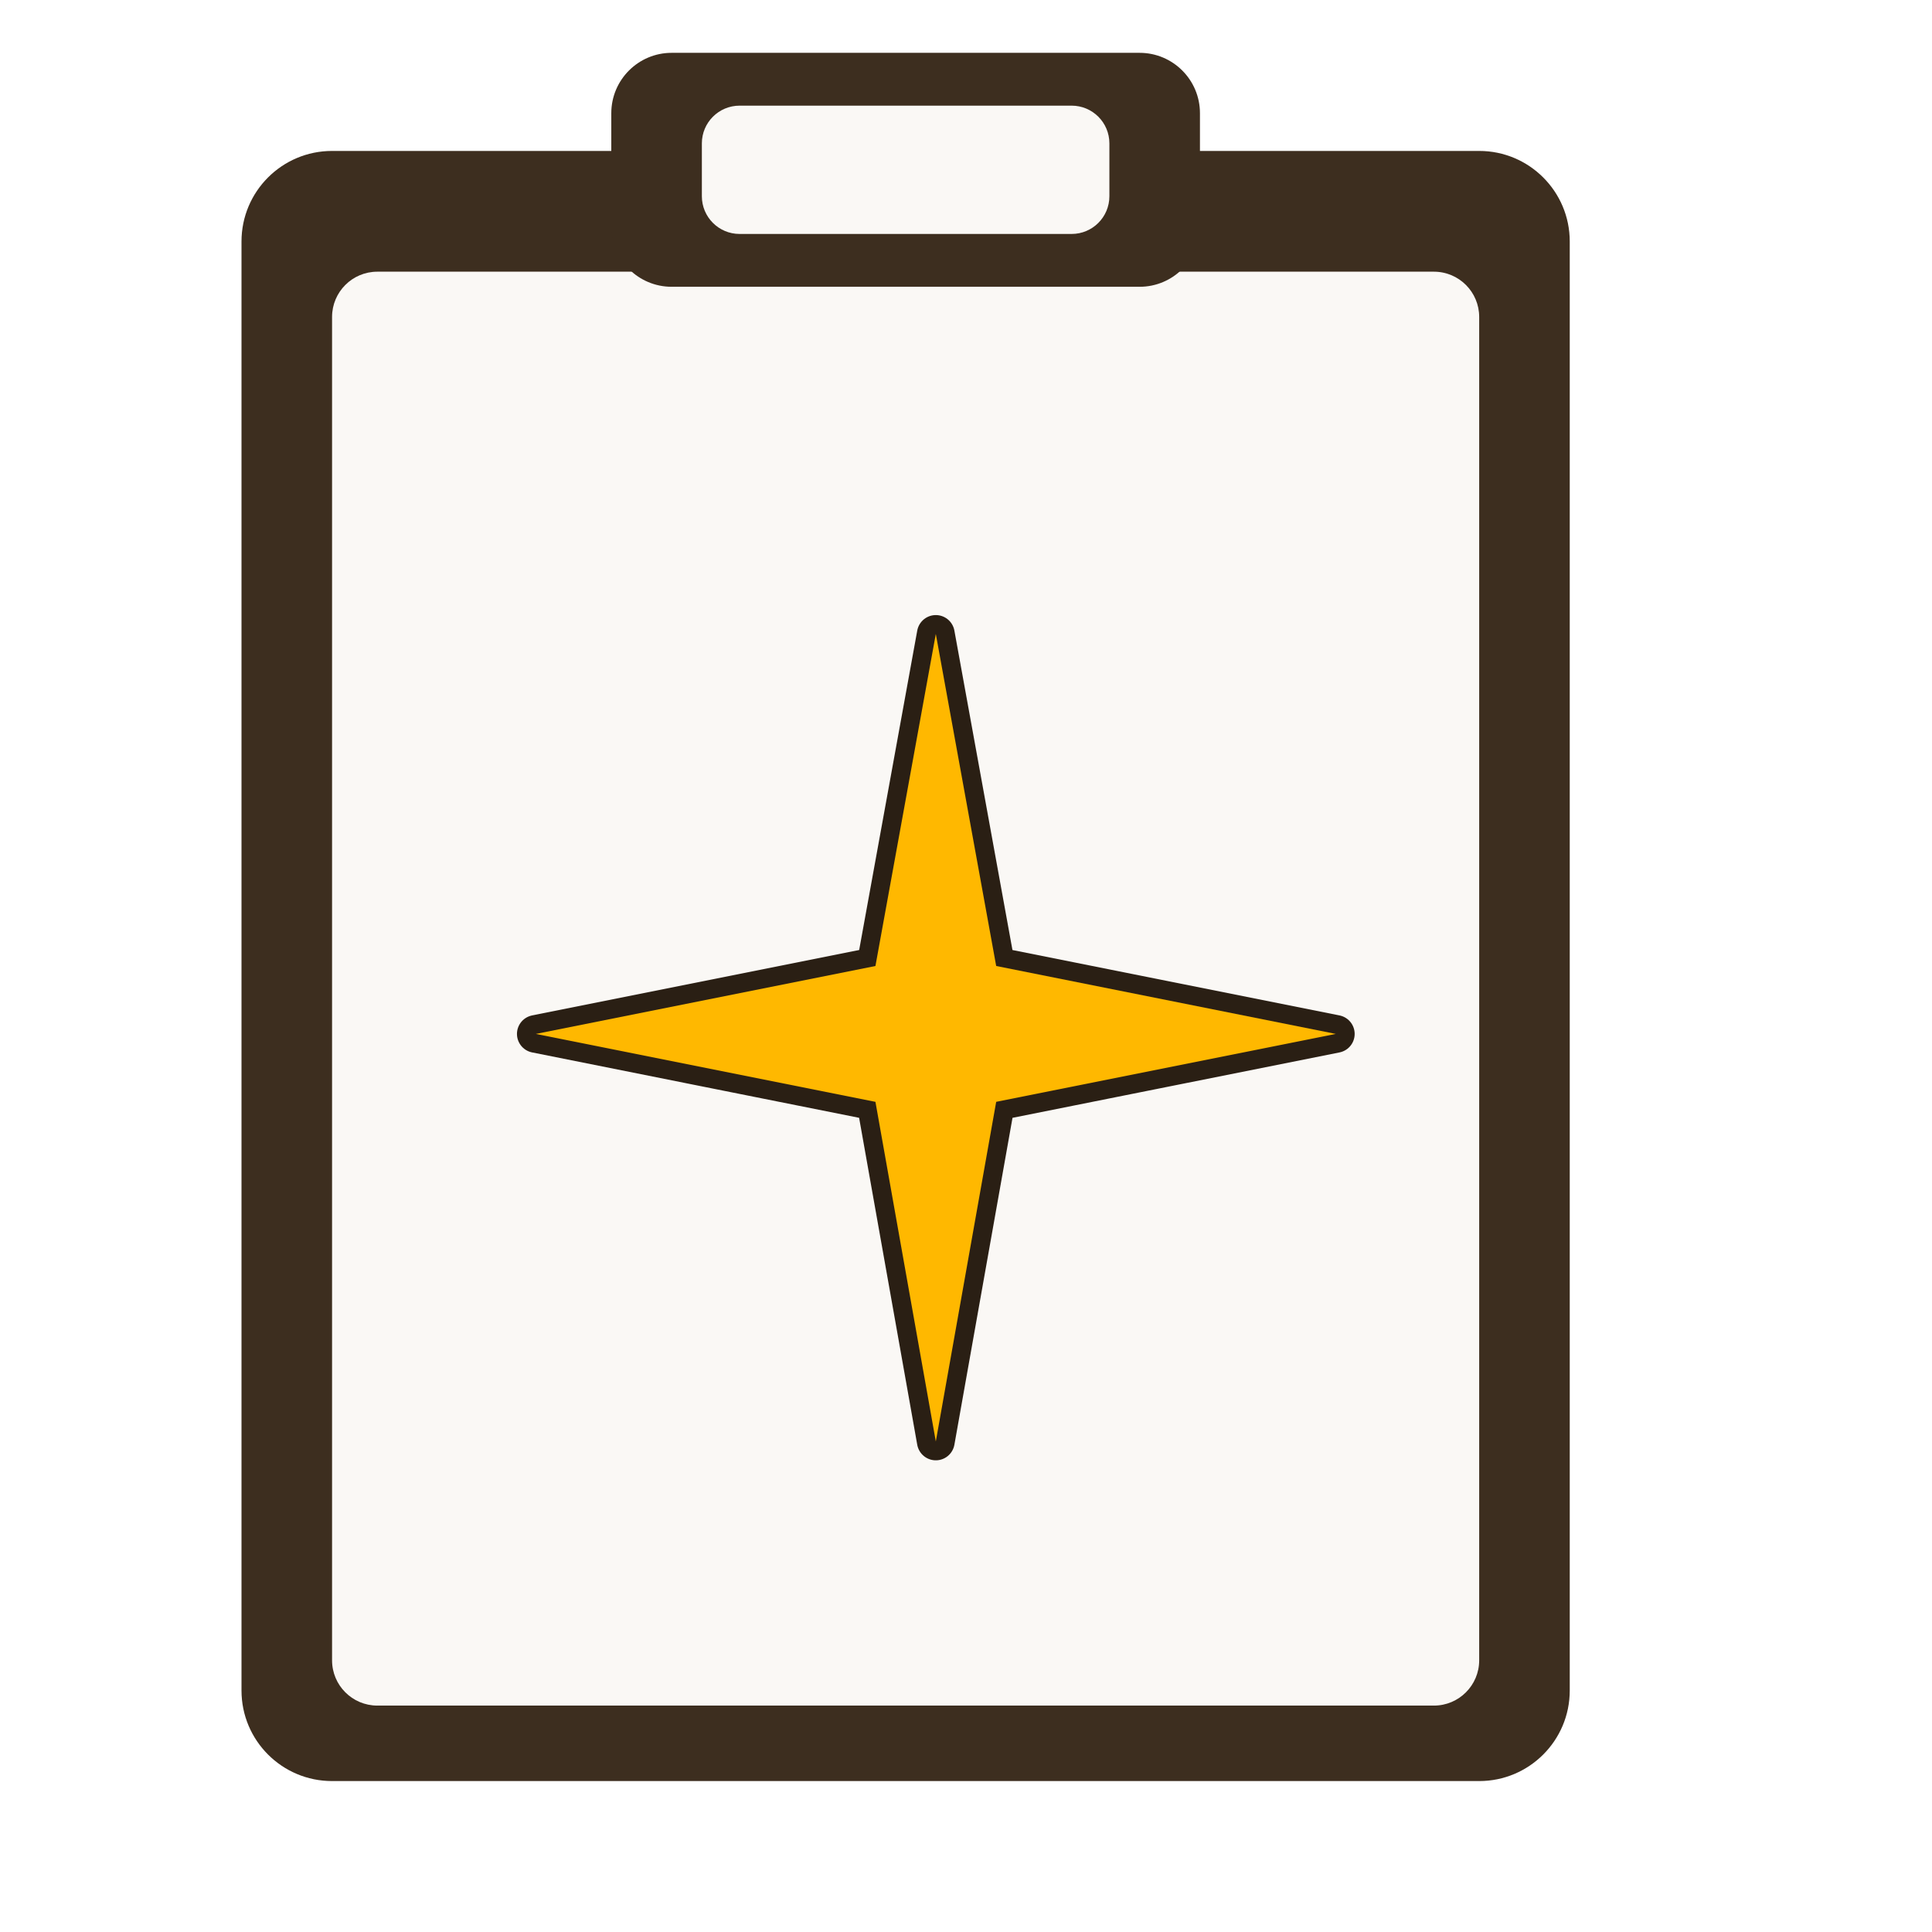
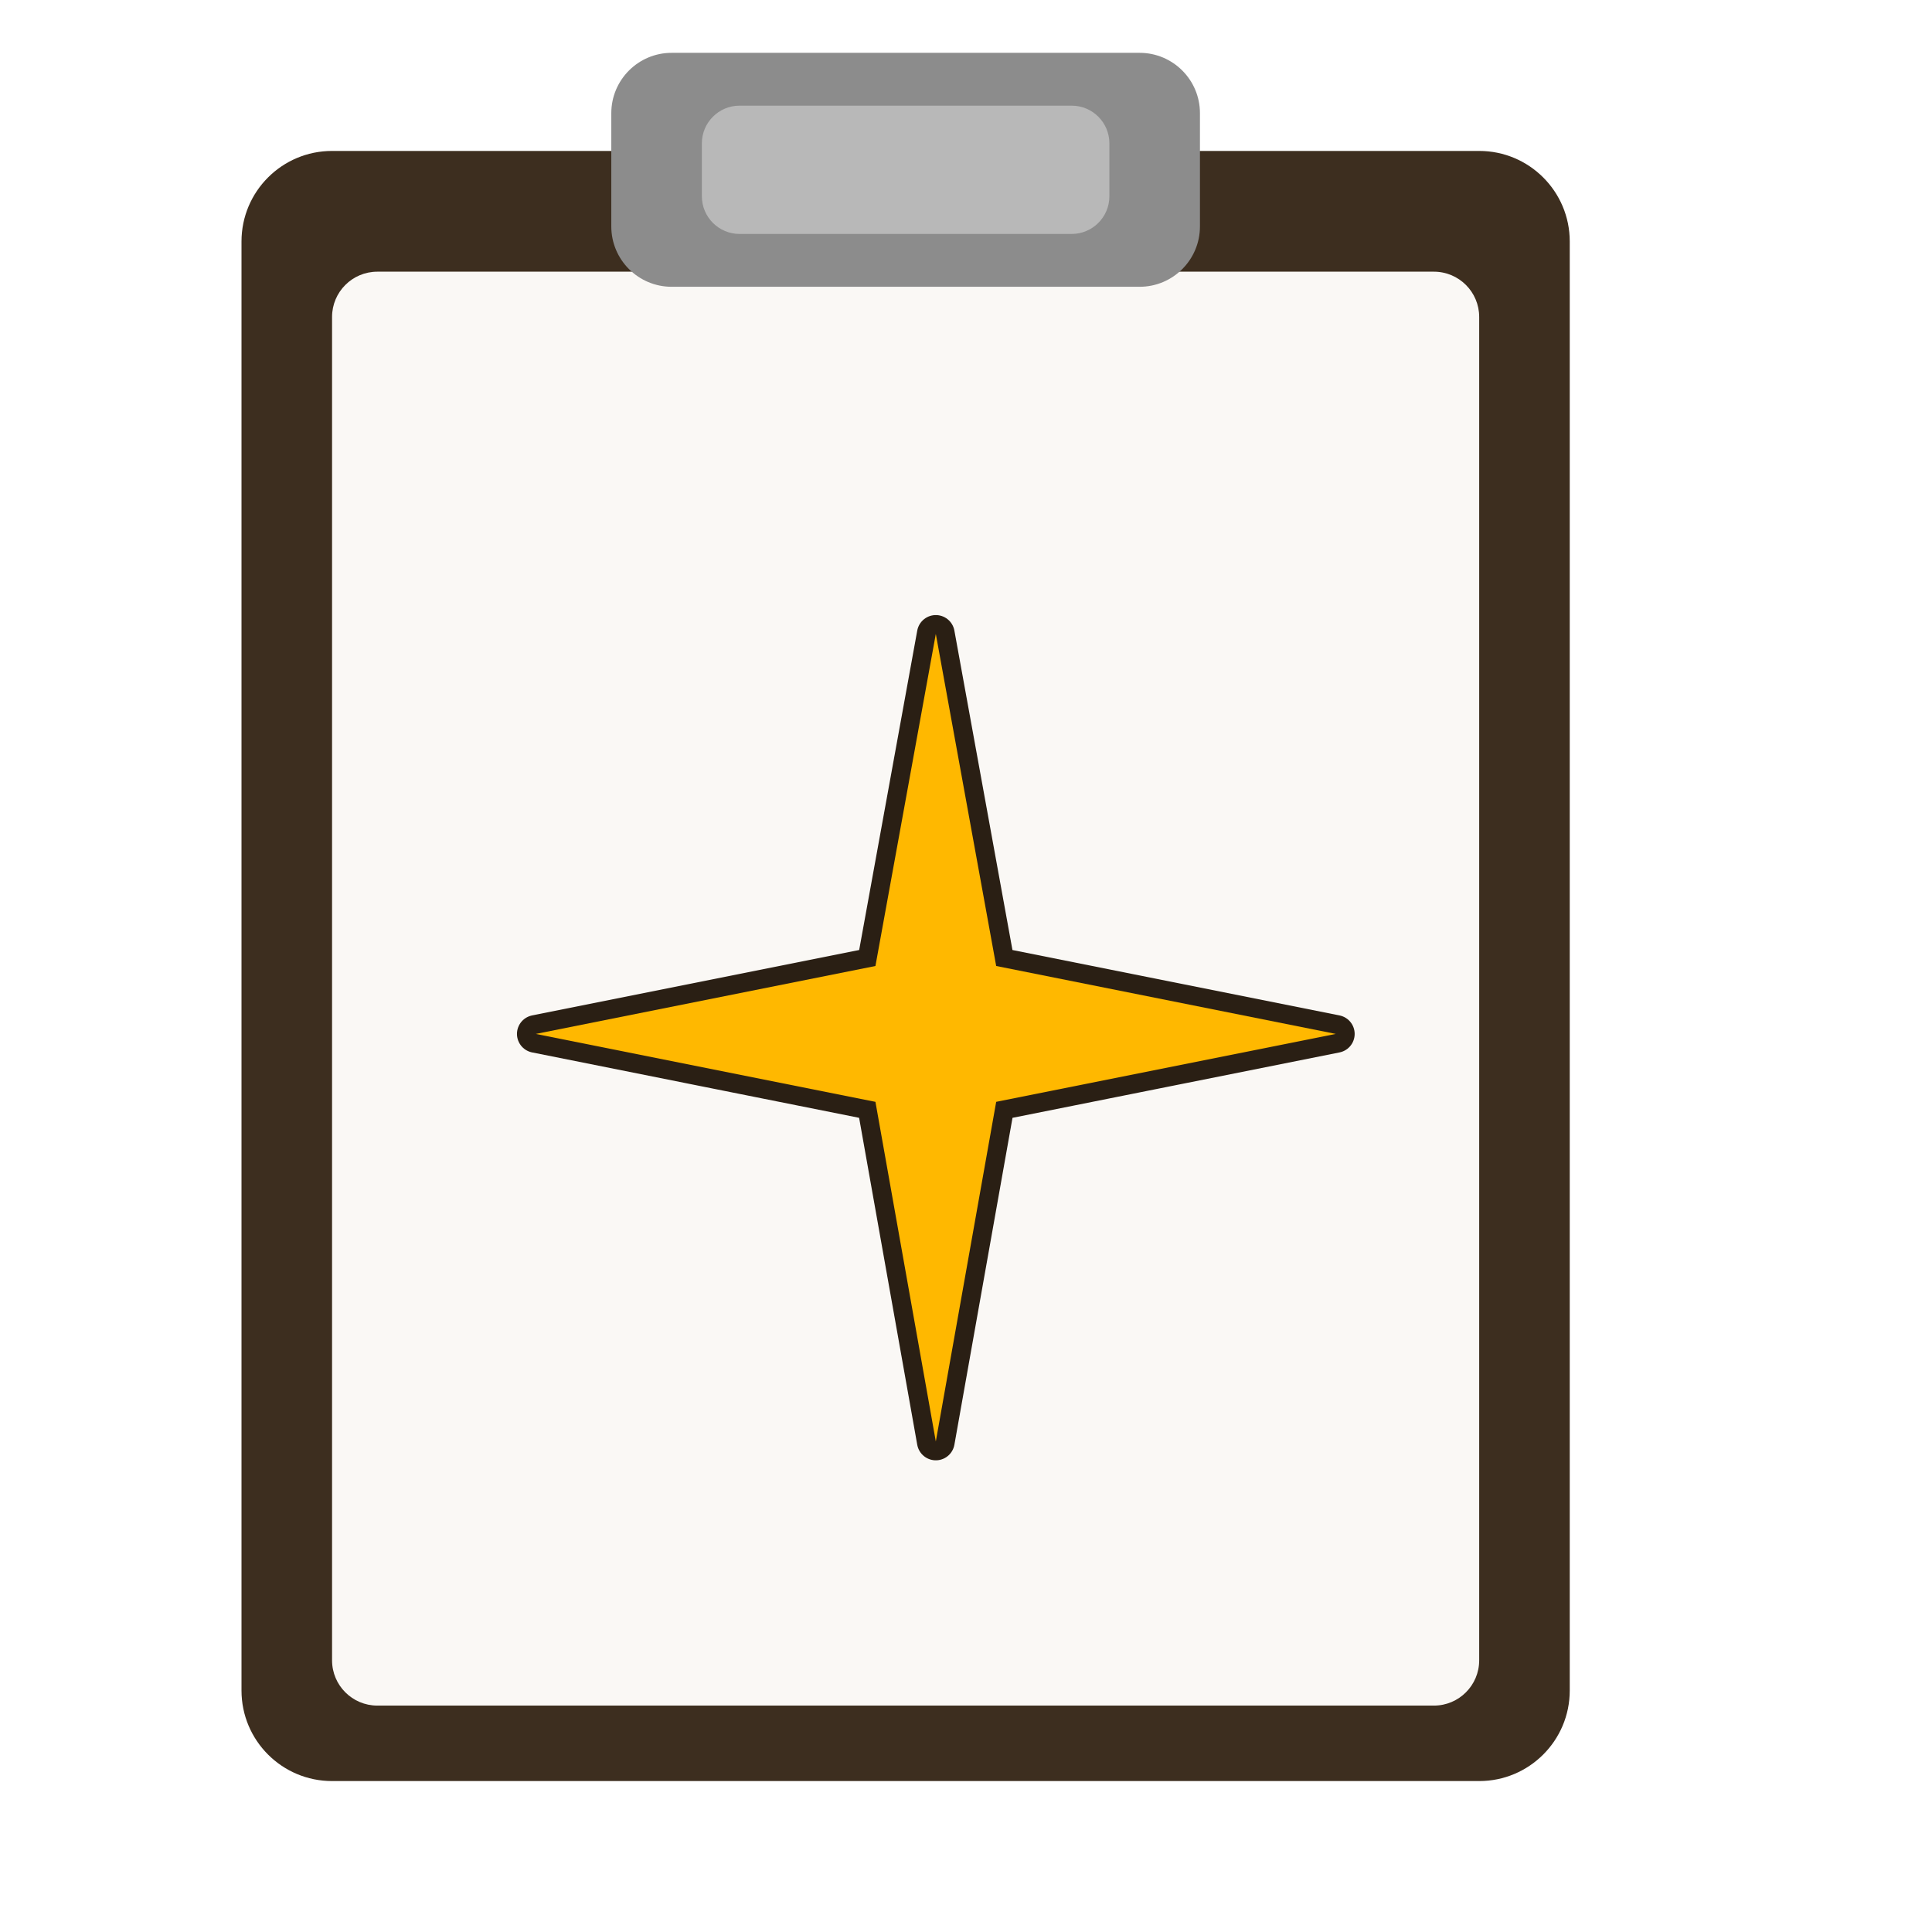
<svg xmlns="http://www.w3.org/2000/svg" viewBox="0 0 512 512" width="512" height="512">
  <rect x="64" y="40" width="352" height="432" rx="24" ry="24" fill="#3D2E1F" />
  <rect x="88" y="72" width="304" height="380" rx="12" ry="12" fill="#FAF8F5" />
-   <rect x="162" y="14" width="156" height="62" rx="16" ry="16" fill="#3D2E1F" />
-   <rect x="186" y="28" width="108" height="34" rx="10" ry="10" fill="#FAF8F5" />
+   <rect x="162" y="14" width="156" height="62" rx="16" ry="16" fill="#8C8C8C" />
+   <rect x="186" y="28" width="108" height="34" rx="10" ry="10" fill="#B8B8B8" />
  <path d="M232,292 L248,382 L264,292 L354,274 L264,256 L248,168 L232,256 L142,274 Z" fill="none" stroke="#2A1F14" stroke-width="10" stroke-linejoin="round" />
  <path d="M232,292 L248,382 L264,292 L354,274 L264,256 L248,168 L232,256 L142,274 Z" fill="#FFB800" />
</svg>
